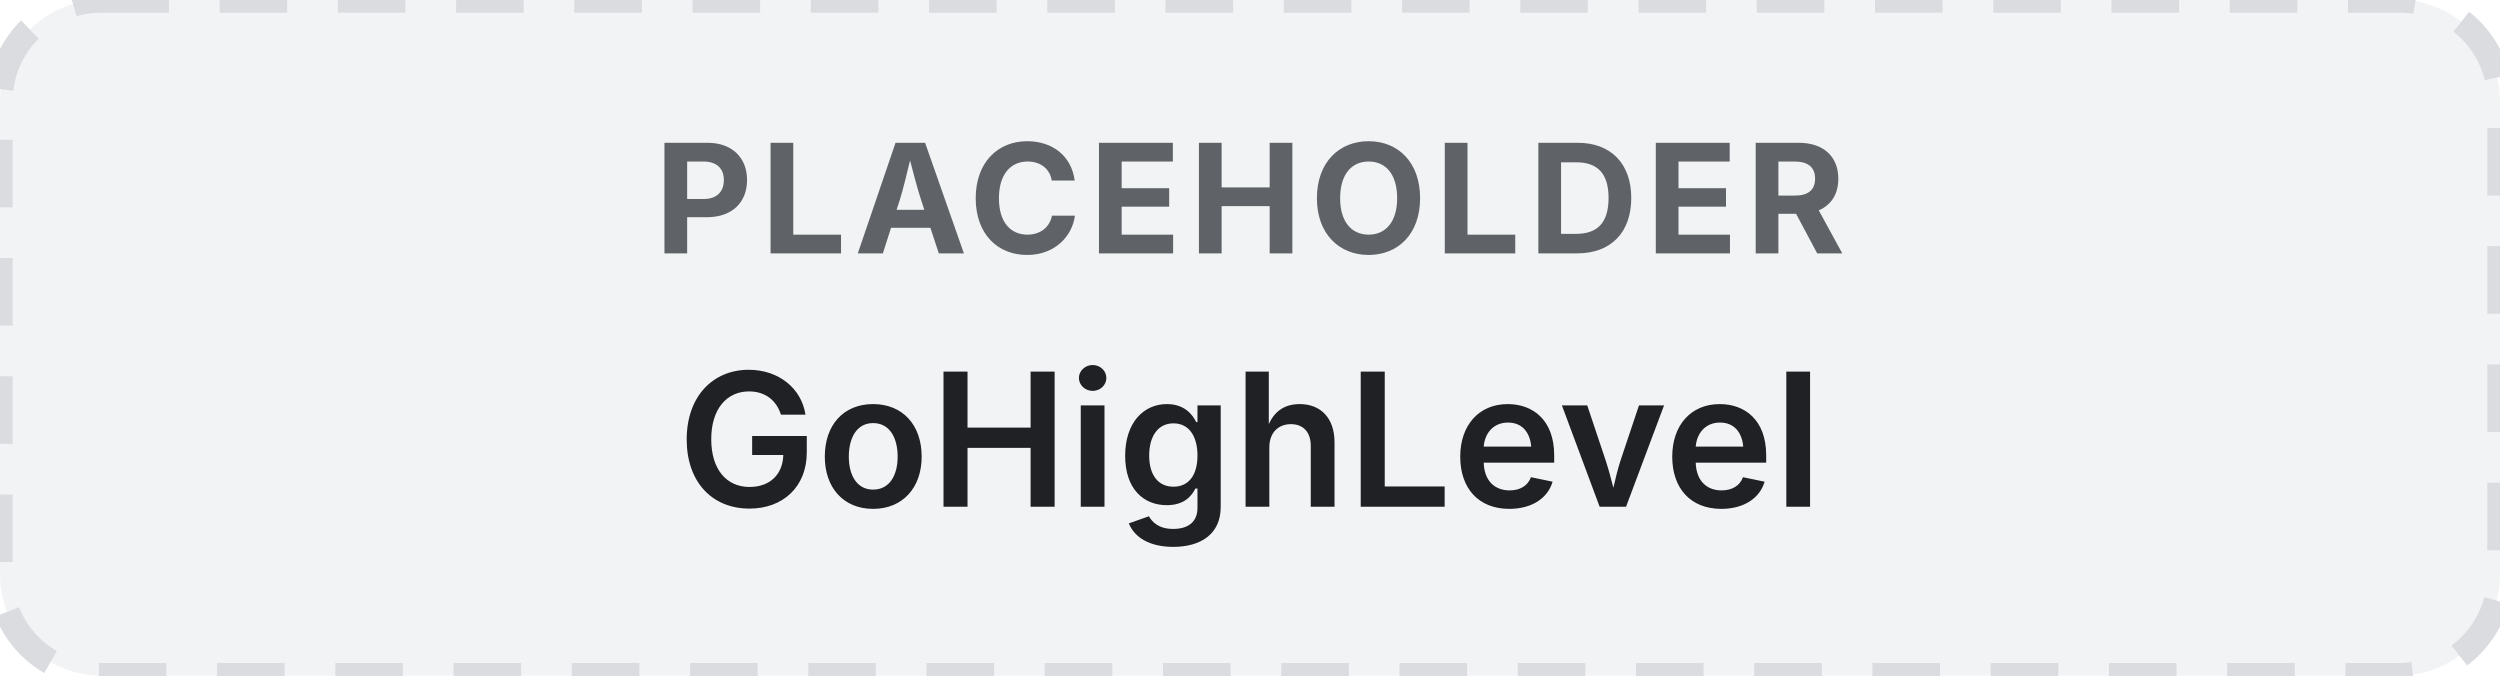
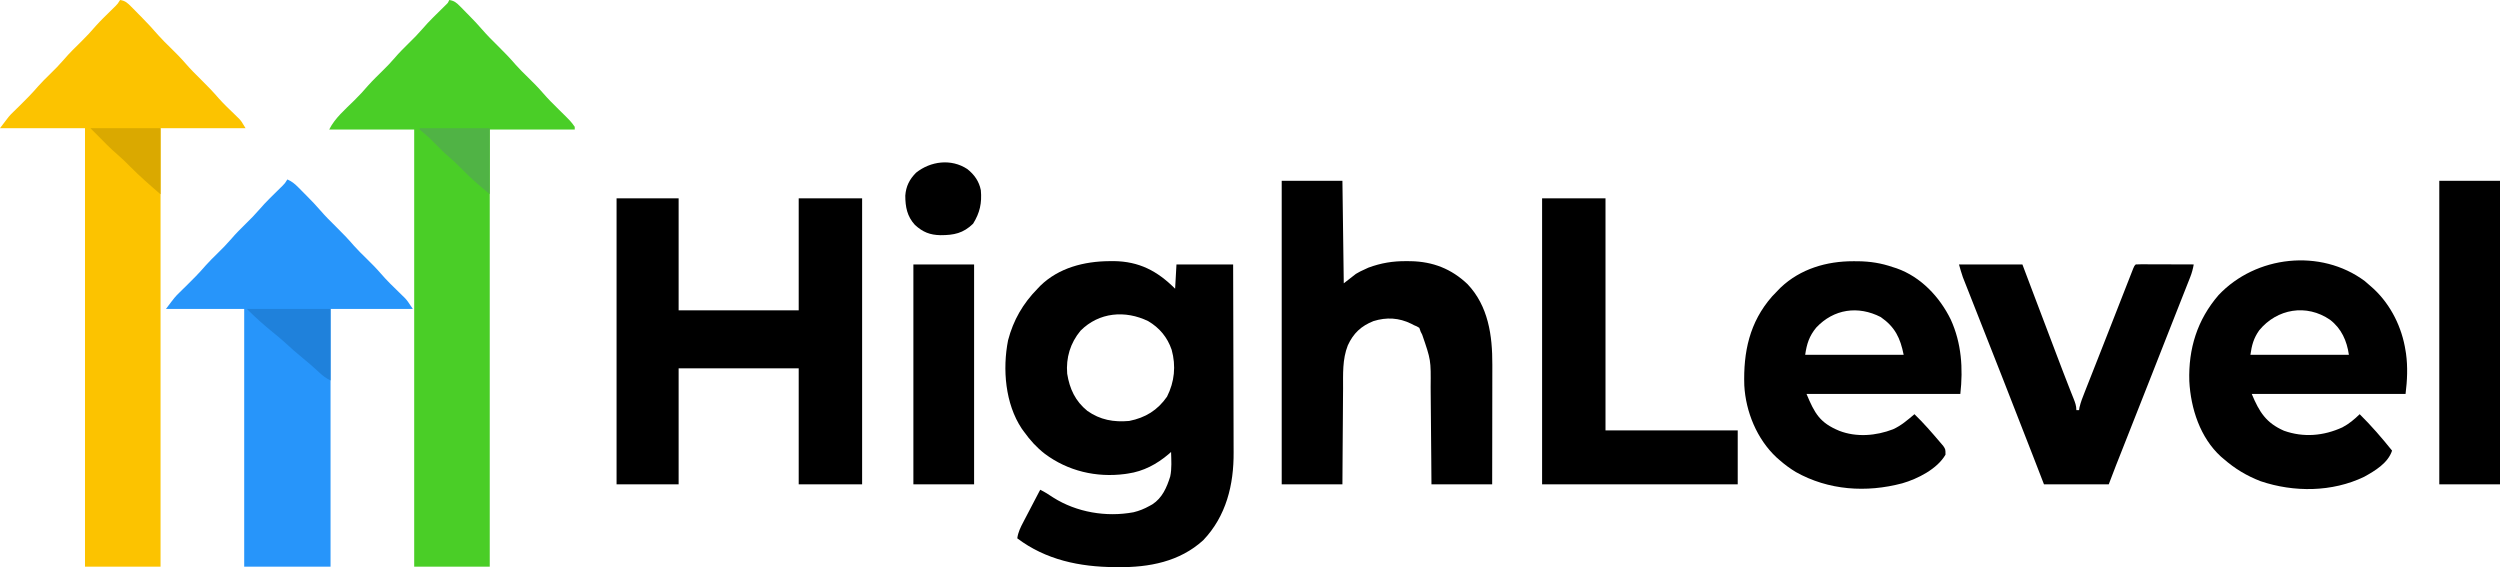
- <svg xmlns="http://www.w3.org/2000/svg" viewBox="0 0 148 40" width="148" height="40" role="img" aria-label="GoHighLevel placeholder">
-   <rect width="148" height="40" rx="6" fill="#F1F3F4" stroke="#DADCE0" stroke-width="1.5" stroke-dasharray="4 3" />
-   <text x="74" y="15" font-family="Inter,Arial,sans-serif" font-size="9" font-weight="700" fill="#5F6368" text-anchor="middle" letter-spacing="0.05em">PLACEHOLDER</text>
-   <text x="74" y="30" font-family="Inter,Arial,sans-serif" font-size="11" font-weight="600" fill="#202124" text-anchor="middle">GoHighLevel</text>
+ <svg xmlns="http://www.w3.org/2000/svg" version="1.1" width="1853" height="420">
+   <path d="M0 0 C3.635 0.577 5.305 1.94 7.863 4.535 C8.947 5.627 8.947 5.627 10.053 6.74 C10.798 7.507 11.544 8.273 12.312 9.062 C13.047 9.802 13.781 10.541 14.537 11.303 C17.984 14.799 21.337 18.34 24.543 22.059 C28.16 26.25 32.049 30.125 36 34 C40.618 38.53 45.032 43.13 49.254 48.031 C52.186 51.337 55.344 54.409 58.5 57.5 C62.29 61.212 65.994 64.935 69.457 68.957 C73.16 73.252 77.142 77.218 81.188 81.188 C90.18 90.014 90.18 90.014 93 94 C93 94.66 93 95.32 93 96 C72.21 96 51.42 96 30 96 C30 202.92 30 309.84 30 420 C11.52 420 -6.96 420 -26 420 C-26 313.08 -26 206.16 -26 96 C-46.79 96 -67.58 96 -89 96 C-84.731 87.461 -77.189 81.145 -70.474 74.493 C-66.792 70.834 -63.279 67.124 -59.934 63.152 C-56.491 59.32 -52.773 55.755 -49.113 52.133 C-46.132 49.17 -43.214 46.213 -40.5 43 C-37.216 39.113 -33.614 35.576 -30 32 C-24.615 26.688 -24.615 26.688 -19.562 21.062 C-17.23 18.353 -14.825 15.77 -12.285 13.254 C-11.604 12.576 -10.924 11.899 -10.222 11.201 C-8.839 9.832 -7.453 8.465 -6.065 7.102 C-5.427 6.473 -4.79 5.844 -4.133 5.195 C-3.554 4.628 -2.976 4.061 -2.379 3.477 C-0.896 2.029 -0.896 2.029 0 0 Z " fill="#4ACE27" transform="translate(333,0)" />
+   <path d="M0 0 C3.855 0.561 5.604 2.241 8.301 4.973 C9.114 5.791 9.926 6.608 10.764 7.451 C11.605 8.313 12.446 9.175 13.312 10.062 C14.142 10.897 14.972 11.732 15.826 12.592 C20.149 16.97 24.299 21.438 28.313 26.099 C31.226 29.382 34.366 32.431 37.5 35.5 C41.294 39.216 45.001 42.943 48.469 46.969 C52.111 51.192 56.02 55.097 60 59 C64.614 63.525 69.02 68.121 73.236 73.018 C76.86 77.09 80.831 80.83 84.746 84.619 C85.382 85.244 86.017 85.868 86.672 86.512 C87.24 87.063 87.808 87.614 88.394 88.182 C90 90 90 90 93 95 C72.21 95 51.42 95 30 95 C30 202.25 30 309.5 30 420 C11.52 420 -6.96 420 -26 420 C-26 312.75 -26 205.5 -26 95 C-46.79 95 -67.58 95 -89 95 C-82.256 86.008 -82.256 86.008 -78.941 82.781 C-78.225 82.076 -77.509 81.371 -76.771 80.645 C-76.043 79.937 -75.314 79.229 -74.562 78.5 C-69.736 73.789 -65.092 69.036 -60.695 63.92 C-57.941 60.801 -54.972 57.91 -52 55 C-46.614 49.689 -46.614 49.689 -41.562 44.062 C-37.499 39.251 -32.942 34.918 -28.471 30.491 C-24.797 26.838 -21.288 23.139 -17.953 19.172 C-14.406 15.228 -10.583 11.546 -6.797 7.834 C-6.208 7.253 -5.619 6.672 -5.012 6.074 C-4.214 5.294 -4.214 5.294 -3.401 4.499 C-1.779 2.846 -1.779 2.846 0 0 Z " fill="#FCC300" transform="translate(89,0)" />
+   <path d="M0 0 C1.081 -0.01 2.161 -0.021 3.275 -0.031 C22.152 0.176 35.665 7.29 48.812 20.438 C49.142 14.498 49.472 8.557 49.812 2.438 C63.672 2.438 77.532 2.438 91.812 2.438 C91.88 22.093 91.936 41.748 91.968 61.403 C91.983 70.531 92.004 79.659 92.039 88.786 C92.069 96.75 92.088 104.713 92.095 112.676 C92.099 116.886 92.108 121.095 92.13 125.305 C92.15 129.282 92.156 133.258 92.152 137.235 C92.153 138.681 92.158 140.127 92.17 141.573 C92.355 165.643 86.706 188.969 69.668 206.832 C52.182 222.787 29.457 227.064 6.5 226.812 C5.731 226.808 4.962 226.803 4.169 226.797 C-21.888 226.6 -46.964 221.473 -68.188 205.438 C-67.574 200.878 -65.713 197.184 -63.59 193.168 C-63.236 192.487 -62.882 191.806 -62.518 191.104 C-61.393 188.941 -60.259 186.783 -59.125 184.625 C-58.358 183.155 -57.592 181.684 -56.826 180.213 C-54.953 176.618 -53.072 173.027 -51.188 169.438 C-47.766 171.098 -44.729 173.077 -41.562 175.188 C-24.18 186.209 -2.158 189.868 17.961 186.125 C22.247 185.092 25.972 183.591 29.812 181.438 C30.512 181.051 31.212 180.664 31.934 180.266 C39.272 175.549 42.663 167.696 45.188 159.562 C46.443 153.661 45.964 147.432 45.812 141.438 C45.241 141.945 44.67 142.453 44.082 142.977 C35.256 150.47 25.368 155.787 13.812 157.438 C13.087 157.547 12.361 157.657 11.613 157.77 C-9.562 160.541 -30.599 155.631 -47.75 142.812 C-53.85 138.083 -58.694 132.73 -63.188 126.438 C-64.015 125.306 -64.015 125.306 -64.859 124.152 C-77.148 105.688 -79.227 79.926 -75 58.625 C-71.078 43.652 -63.978 31.445 -53.188 20.438 C-52.522 19.736 -51.857 19.035 -51.172 18.312 C-37.454 4.909 -18.622 0.147 0 0 Z M-21.289 51.543 C-28.904 60.697 -32.165 71.623 -31.188 83.438 C-29.407 94.619 -25.162 103.778 -16.258 110.973 C-6.773 117.684 3.342 119.478 14.812 118.438 C26.809 116.044 35.802 110.527 42.812 100.438 C48.386 89.375 49.544 77.68 46.25 65.688 C43.059 56.407 37.272 49.419 28.812 44.438 C11.877 36.245 -7.56 37.788 -21.289 51.543 Z " fill="#000000" transform="translate(822.1875,193.5625)" />
+   <path d="M0 0 C15.18 0 30.36 0 46 0 C46 27.39 46 54.78 46 83 C75.37 83 104.74 83 135 83 C135 55.61 135 28.22 135 0 C150.51 0 166.02 0 182 0 C182 69.96 182 139.92 182 212 C166.49 212 150.98 212 135 212 C135 183.62 135 155.24 135 126 C105.63 126 76.26 126 46 126 C46 154.38 46 182.76 46 212 C30.82 212 15.64 212 0 212 C0 142.04 0 72.08 0 0 Z " fill="#000000" transform="translate(457,147)" />
+   <path d="M0 0 C3.23 1.42 5.382 3.136 7.863 5.633 C8.586 6.357 9.308 7.082 10.053 7.828 C10.798 8.586 11.544 9.344 12.312 10.125 C13.047 10.86 13.781 11.595 14.537 12.352 C17.987 15.829 21.345 19.344 24.543 23.055 C28.16 27.249 32.048 31.124 36 35 C40.618 39.53 45.032 44.13 49.254 49.031 C52.186 52.337 55.344 55.409 58.5 58.5 C62.291 62.213 65.995 65.936 69.457 69.961 C73.789 74.987 78.542 79.56 83.303 84.176 C83.98 84.842 84.658 85.509 85.355 86.195 C85.96 86.783 86.565 87.371 87.188 87.977 C89 90 89 90 93 96 C72.87 96 52.74 96 32 96 C32 159.03 32 222.06 32 287 C10.88 287 -10.24 287 -32 287 C-32 223.97 -32 160.94 -32 96 C-51.14 96 -70.28 96 -90 96 C-83.256 87.008 -83.256 87.008 -79.723 83.562 C-78.961 82.812 -78.2 82.062 -77.416 81.289 C-76.639 80.534 -75.863 79.778 -75.062 79 C-70.066 74.116 -65.23 69.205 -60.677 63.902 C-57.931 60.788 -54.966 57.904 -52 55 C-46.584 49.656 -46.584 49.656 -41.5 44 C-38.216 40.113 -34.614 36.576 -31 33 C-25.615 27.688 -25.615 27.688 -20.562 22.062 C-18.24 19.365 -15.849 16.794 -13.32 14.289 C-12.644 13.616 -11.968 12.943 -11.271 12.25 C-9.901 10.894 -8.528 9.54 -7.153 8.19 C-6.518 7.564 -5.884 6.938 -5.23 6.293 C-4.657 5.731 -4.084 5.169 -3.493 4.591 C-1.79 2.864 -1.79 2.864 0 0 Z " fill="#2795FA" transform="translate(213,133)" />
+   <path d="M0 0 C14.85 0 29.7 0 45 0 C45.33 25.08 45.66 50.16 46 76 C48.97 73.69 51.94 71.38 55 69 C58.301 67.109 58.301 67.109 61.312 65.75 C62.299 65.291 63.285 64.832 64.301 64.359 C73.64 60.927 82.44 59.465 92.375 59.562 C93.467 59.57 94.559 59.578 95.684 59.585 C112.056 59.919 125.742 65.224 137.715 76.59 C153.171 92.892 156.201 114.714 156.114 136.337 C156.114 137.304 156.114 138.271 156.114 139.268 C156.113 142.422 156.106 145.576 156.098 148.73 C156.096 150.934 156.094 153.138 156.093 155.342 C156.09 161.111 156.08 166.879 156.069 172.648 C156.057 179.586 156.052 186.525 156.046 193.464 C156.037 203.976 156.017 214.488 156 225 C141.15 225 126.3 225 111 225 C110.951 218.654 110.902 212.308 110.852 205.77 C110.816 201.727 110.78 197.685 110.742 193.643 C110.682 187.239 110.624 180.836 110.578 174.433 C110.541 169.265 110.495 164.097 110.442 158.93 C110.424 156.967 110.408 155.005 110.397 153.042 C110.602 132.839 110.602 132.839 104.121 114.023 C103 112 103 112 102 109 C100.169 107.878 100.169 107.878 98 107 C97.349 106.658 96.698 106.317 96.027 105.965 C86.902 101.479 77.7 100.987 68 104 C58.85 107.644 53.125 112.995 49 122 C44.905 132.349 45.522 143.266 45.488 154.199 C45.471 156.246 45.453 158.293 45.434 160.34 C45.387 165.694 45.357 171.049 45.33 176.403 C45.295 182.845 45.238 189.287 45.185 195.729 C45.107 205.486 45.056 215.243 45 225 C30.15 225 15.3 225 0 225 C0 150.75 0 76.5 0 0 Z " fill="#000000" transform="translate(950,134)" />
+   <path d="M0 0 C1.142 0.002 2.284 0.003 3.461 0.005 C12.682 0.138 20.654 1.371 29.375 4.375 C30.288 4.664 31.2 4.952 32.141 5.25 C50.121 11.583 64.06 26.411 72.293 43.254 C80.271 60.765 81.476 79.466 79.375 98.375 C41.755 98.375 4.135 98.375 -34.625 98.375 C-28.552 112.949 -24.735 119.738 -10.375 125.688 C2.393 130.632 16.91 129.417 29.469 124.566 C35.486 121.88 40.374 117.597 45.375 113.375 C52.151 119.933 58.339 127.066 64.438 134.25 C65.192 135.134 65.946 136.019 66.723 136.93 C68.375 139.375 68.375 139.375 68.375 143.375 C62.289 153.989 47.628 161.352 36.336 164.602 C9.721 171.672 -18.342 169.835 -42.59 156.223 C-46.917 153.588 -50.823 150.72 -54.625 147.375 C-55.748 146.393 -55.748 146.393 -56.895 145.391 C-71.339 131.906 -79.7 111.64 -80.751 92.024 C-81.526 67.277 -76.9 45.221 -60.188 26.125 C-58.684 24.525 -57.164 22.941 -55.625 21.375 C-55.011 20.749 -54.398 20.122 -53.766 19.477 C-39.107 5.632 -19.737 -0.029 0 0 Z M-27.438 49.188 C-32.648 55.522 -34.468 61.274 -35.625 69.375 C-11.535 69.375 12.555 69.375 37.375 69.375 C34.877 56.884 30.976 48.731 20.375 41.375 C3.643 32.785 -14.432 35.326 -27.438 49.188 Z " fill="#000000" transform="translate(1373.625,193.625)" />
+   <path d="M0 0 C1.438 1.204 2.855 2.434 4.25 3.688 C5.482 4.78 5.482 4.78 6.738 5.895 C19.441 17.826 27.629 34.432 30.25 51.688 C30.36 52.351 30.469 53.015 30.582 53.699 C31.965 63.676 31.494 73.736 30.25 83.688 C-7.37 83.688 -44.99 83.688 -83.75 83.688 C-78.15 97.127 -73.08 105.156 -59.883 110.945 C-45.374 116.119 -30.431 114.805 -16.562 108.438 C-11.659 105.872 -7.708 102.524 -3.75 98.688 C4.851 107.197 12.693 116.251 20.25 125.688 C17.238 134.918 7.652 140.629 -0.488 145.121 C-24.162 156.49 -52.453 156.688 -77.125 148.375 C-87.597 144.349 -96.303 139.059 -104.75 131.688 C-105.365 131.168 -105.98 130.649 -106.613 130.113 C-121.99 116.08 -128.976 94.458 -130.031 74.207 C-130.78 50.166 -124.175 28.773 -108.375 10.438 C-80.822 -18.847 -32.736 -24.308 0 0 Z M-78.246 36.547 C-82.387 42.442 -83.726 47.522 -84.75 54.688 C-60.66 54.688 -36.57 54.688 -11.75 54.688 C-13.231 44.317 -17.263 35.179 -25.75 28.688 C-43.096 16.784 -64.973 20.41 -78.246 36.547 Z " fill="#000000" transform="translate(1752.75,208.3125)" />
+   <path d="M0 0 C15.51 0 31.02 0 47 0 C47 56.76 47 113.52 47 172 C79.34 172 111.68 172 145 172 C145 185.2 145 198.4 145 212 C97.15 212 49.3 212 0 212 C0 142.04 0 72.08 0 0 Z " fill="#000000" transform="translate(1143,147)" />
+   <path d="M0 0 C15.51 0 31.02 0 47 0 C49.475 6.559 51.95 13.117 54.5 19.875 C60.522 35.82 66.559 51.759 72.625 67.688 C72.948 68.535 73.27 69.383 73.603 70.257 C74.539 72.717 75.476 75.177 76.414 77.637 C76.709 78.412 77.004 79.188 77.309 79.987 C78.852 84.034 80.418 88.07 82.015 92.096 C82.341 92.922 82.667 93.748 83.003 94.6 C83.627 96.175 84.254 97.748 84.887 99.32 C86.087 102.357 87 104.703 87 108 C87.66 108 88.32 108 89 108 C89.098 107.352 89.195 106.704 89.296 106.036 C90.233 101.994 91.732 98.269 93.262 94.418 C93.6 93.555 93.939 92.692 94.288 91.803 C95.417 88.93 96.552 86.059 97.688 83.188 C98.481 81.173 99.274 79.159 100.066 77.144 C101.78 72.789 103.495 68.435 105.212 64.082 C107.915 57.222 110.603 50.357 113.288 43.491 C114.802 39.621 116.317 35.752 117.832 31.883 C119.072 28.718 120.311 25.553 121.548 22.387 C122.937 18.834 124.329 15.282 125.723 11.73 C126.142 10.657 126.561 9.583 126.992 8.476 C127.375 7.502 127.758 6.528 128.153 5.524 C128.487 4.67 128.821 3.816 129.166 2.937 C130 1 130 1 131 0 C132.351 -0.093 133.707 -0.117 135.061 -0.114 C135.922 -0.113 136.782 -0.113 137.669 -0.113 C138.605 -0.108 139.54 -0.103 140.504 -0.098 C141.457 -0.096 142.41 -0.095 143.392 -0.093 C146.449 -0.088 149.506 -0.075 152.562 -0.062 C154.63 -0.057 156.697 -0.053 158.764 -0.049 C163.842 -0.038 168.921 -0.021 174 0 C173.411 3.281 172.623 6.262 171.4 9.361 C170.904 10.624 170.904 10.624 170.399 11.913 C169.855 13.28 169.855 13.28 169.301 14.676 C168.918 15.648 168.536 16.62 168.142 17.622 C166.869 20.854 165.591 24.083 164.312 27.312 C163.413 29.595 162.513 31.877 161.614 34.16 C159.716 38.978 157.816 43.795 155.914 48.612 C153.059 55.846 150.215 63.084 147.375 70.324 C146.445 72.694 145.516 75.063 144.586 77.432 C143.899 79.184 143.899 79.184 143.198 80.97 C135.227 101.279 127.229 121.576 119.189 141.857 C118.858 142.693 118.527 143.528 118.186 144.388 C117.581 145.915 116.976 147.441 116.37 148.967 C114.525 153.627 112.76 158.305 111 163 C95.16 163 79.32 163 63 163 C58.978 152.605 58.978 152.605 54.875 142 C47.652 123.356 40.379 104.732 33.062 86.125 C32.609 84.971 32.155 83.817 31.688 82.628 C27.019 70.75 22.345 58.875 17.665 47.002 C15.802 42.275 13.941 37.547 12.082 32.82 C11.202 30.586 10.321 28.352 9.439 26.119 C8.222 23.037 7.009 19.954 5.797 16.871 C5.261 15.519 5.261 15.519 4.714 14.139 C4.384 13.297 4.054 12.455 3.714 11.588 C3.429 10.866 3.145 10.145 2.852 9.401 C1.757 6.315 0.9 3.149 0 0 Z " fill="#000000" transform="translate(1452,196)" />
+   <path d="M0 0 C14.85 0 29.7 0 45 0 C45 74.25 45 148.5 45 225 C30.15 225 15.3 225 0 225 C0 150.75 0 76.5 0 0 Z " fill="#000000" transform="translate(1808,134)" />
+   <path d="M0 0 C14.85 0 29.7 0 45 0 C45 53.79 45 107.58 45 163 C30.15 163 15.3 163 0 163 C0 109.21 0 55.42 0 0 Z " fill="#000000" transform="translate(677,196)" />
+   <path d="M0 0 C5.197 4.101 8.752 9.12 10.039 15.711 C10.89 25.222 9.323 32.433 4.289 40.523 C-3.028 47.637 -9.901 49.016 -19.816 49.026 C-27.698 48.875 -33.006 46.757 -38.836 41.398 C-44.625 35.06 -45.937 28.08 -45.961 19.711 C-45.446 12.758 -42.865 7.646 -37.961 2.711 C-27.212 -5.858 -11.965 -7.866 0 0 Z " fill="#000000" transform="translate(716.9609,125.2891)" />
+   <path d="M0 0 C20.46 0 40.92 0 62 0 C62 17.49 62 34.98 62 53 C58.19 51.095 56.004 49.323 52.938 46.438 C49.225 42.985 45.452 39.681 41.5 36.5 C36.744 32.663 32.245 28.606 27.75 24.469 C25.063 22.056 22.31 19.767 19.5 17.5 C12.695 12.005 6.186 6.186 0 0 Z " fill="#1F81DB" transform="translate(183,229)" />
+   <path d="M0 0 C17.16 0 34.32 0 52 0 C52 16.17 52 32.34 52 49 C49.69 47.02 47.38 45.04 45 43 C44.325 42.429 43.649 41.858 42.953 41.27 C38.437 37.406 34.237 33.273 30.065 29.046 C27.481 26.44 24.858 23.94 22.062 21.562 C17.94 18.052 14.166 14.223 10.387 10.35 C7.9 7.819 5.382 5.442 2.633 3.195 C1.764 2.471 0.895 1.746 0 1 C0 0.67 0 0.34 0 0 Z " fill="#50B345" transform="translate(311,95)" />
+   <path d="M0 0 C17.16 0 34.32 0 52 0 C52 16.17 52 32.34 52 49 C44.223 42.334 36.575 35.663 29.375 28.375 C26.333 25.299 23.291 22.307 20 19.5 C14.701 14.977 9.889 9.955 5 5 C3.35 3.35 1.7 1.7 0 0 Z " fill="#DAA900" transform="translate(67,95)" />
</svg>
